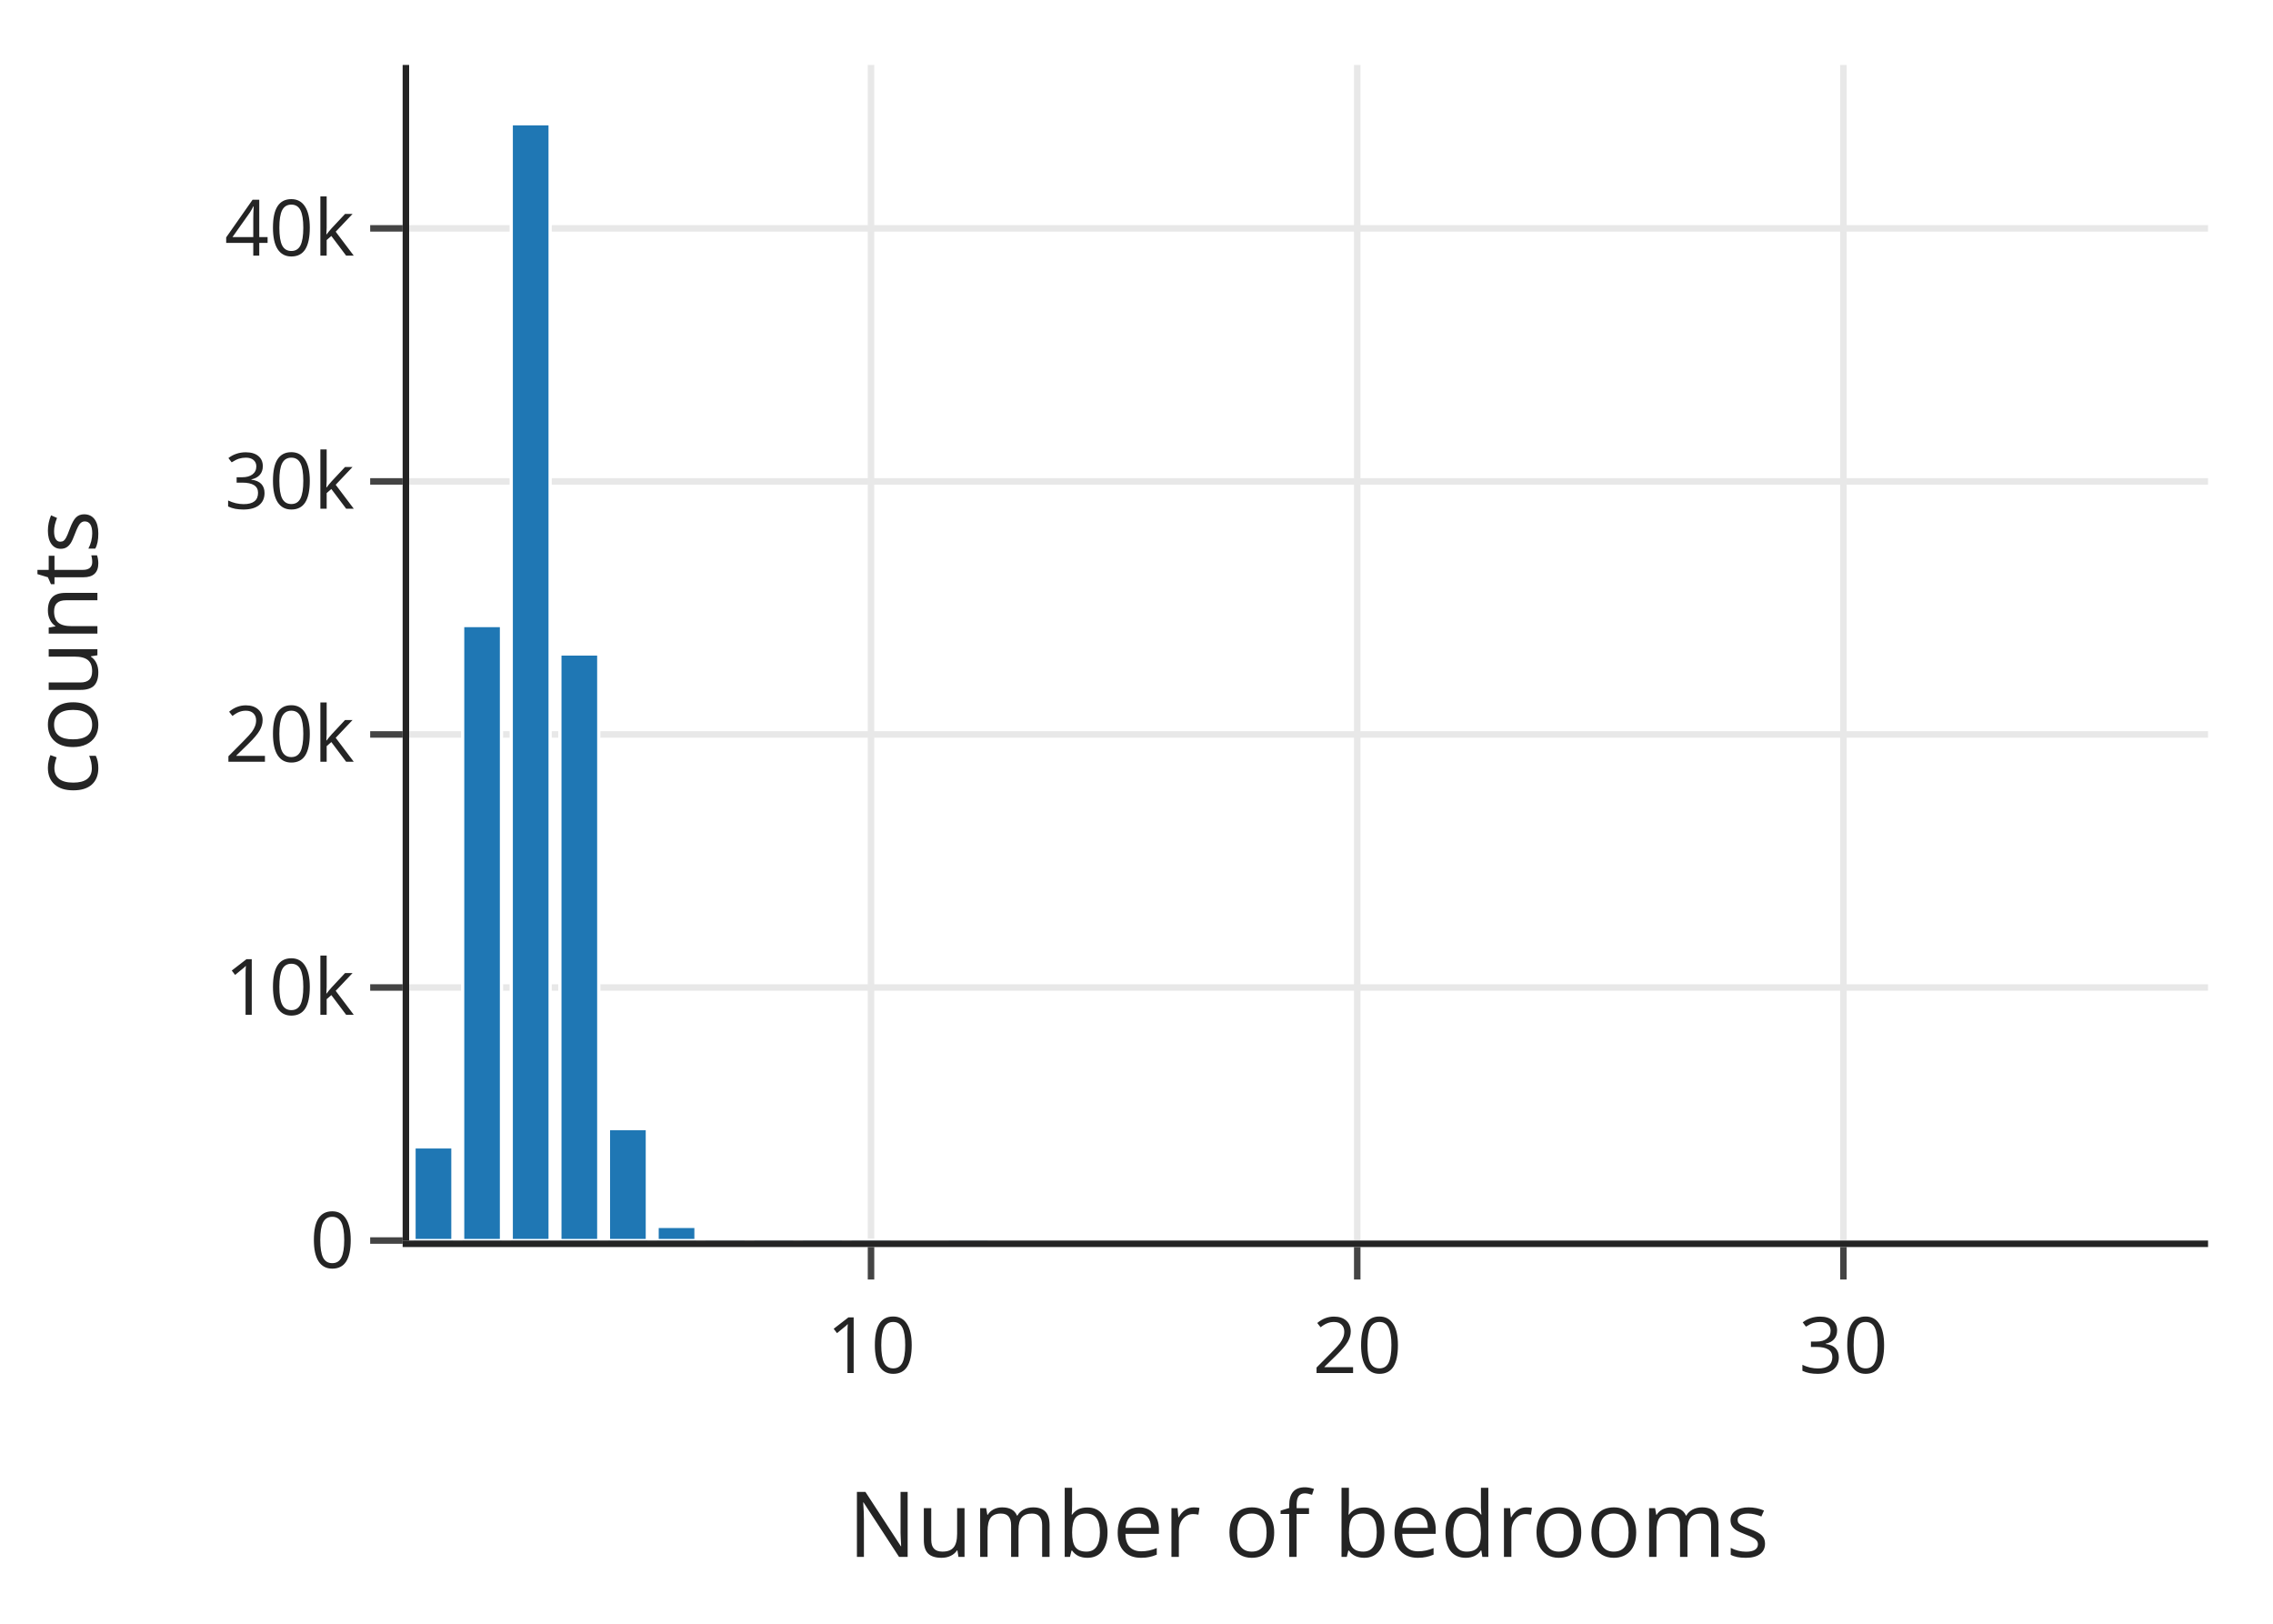
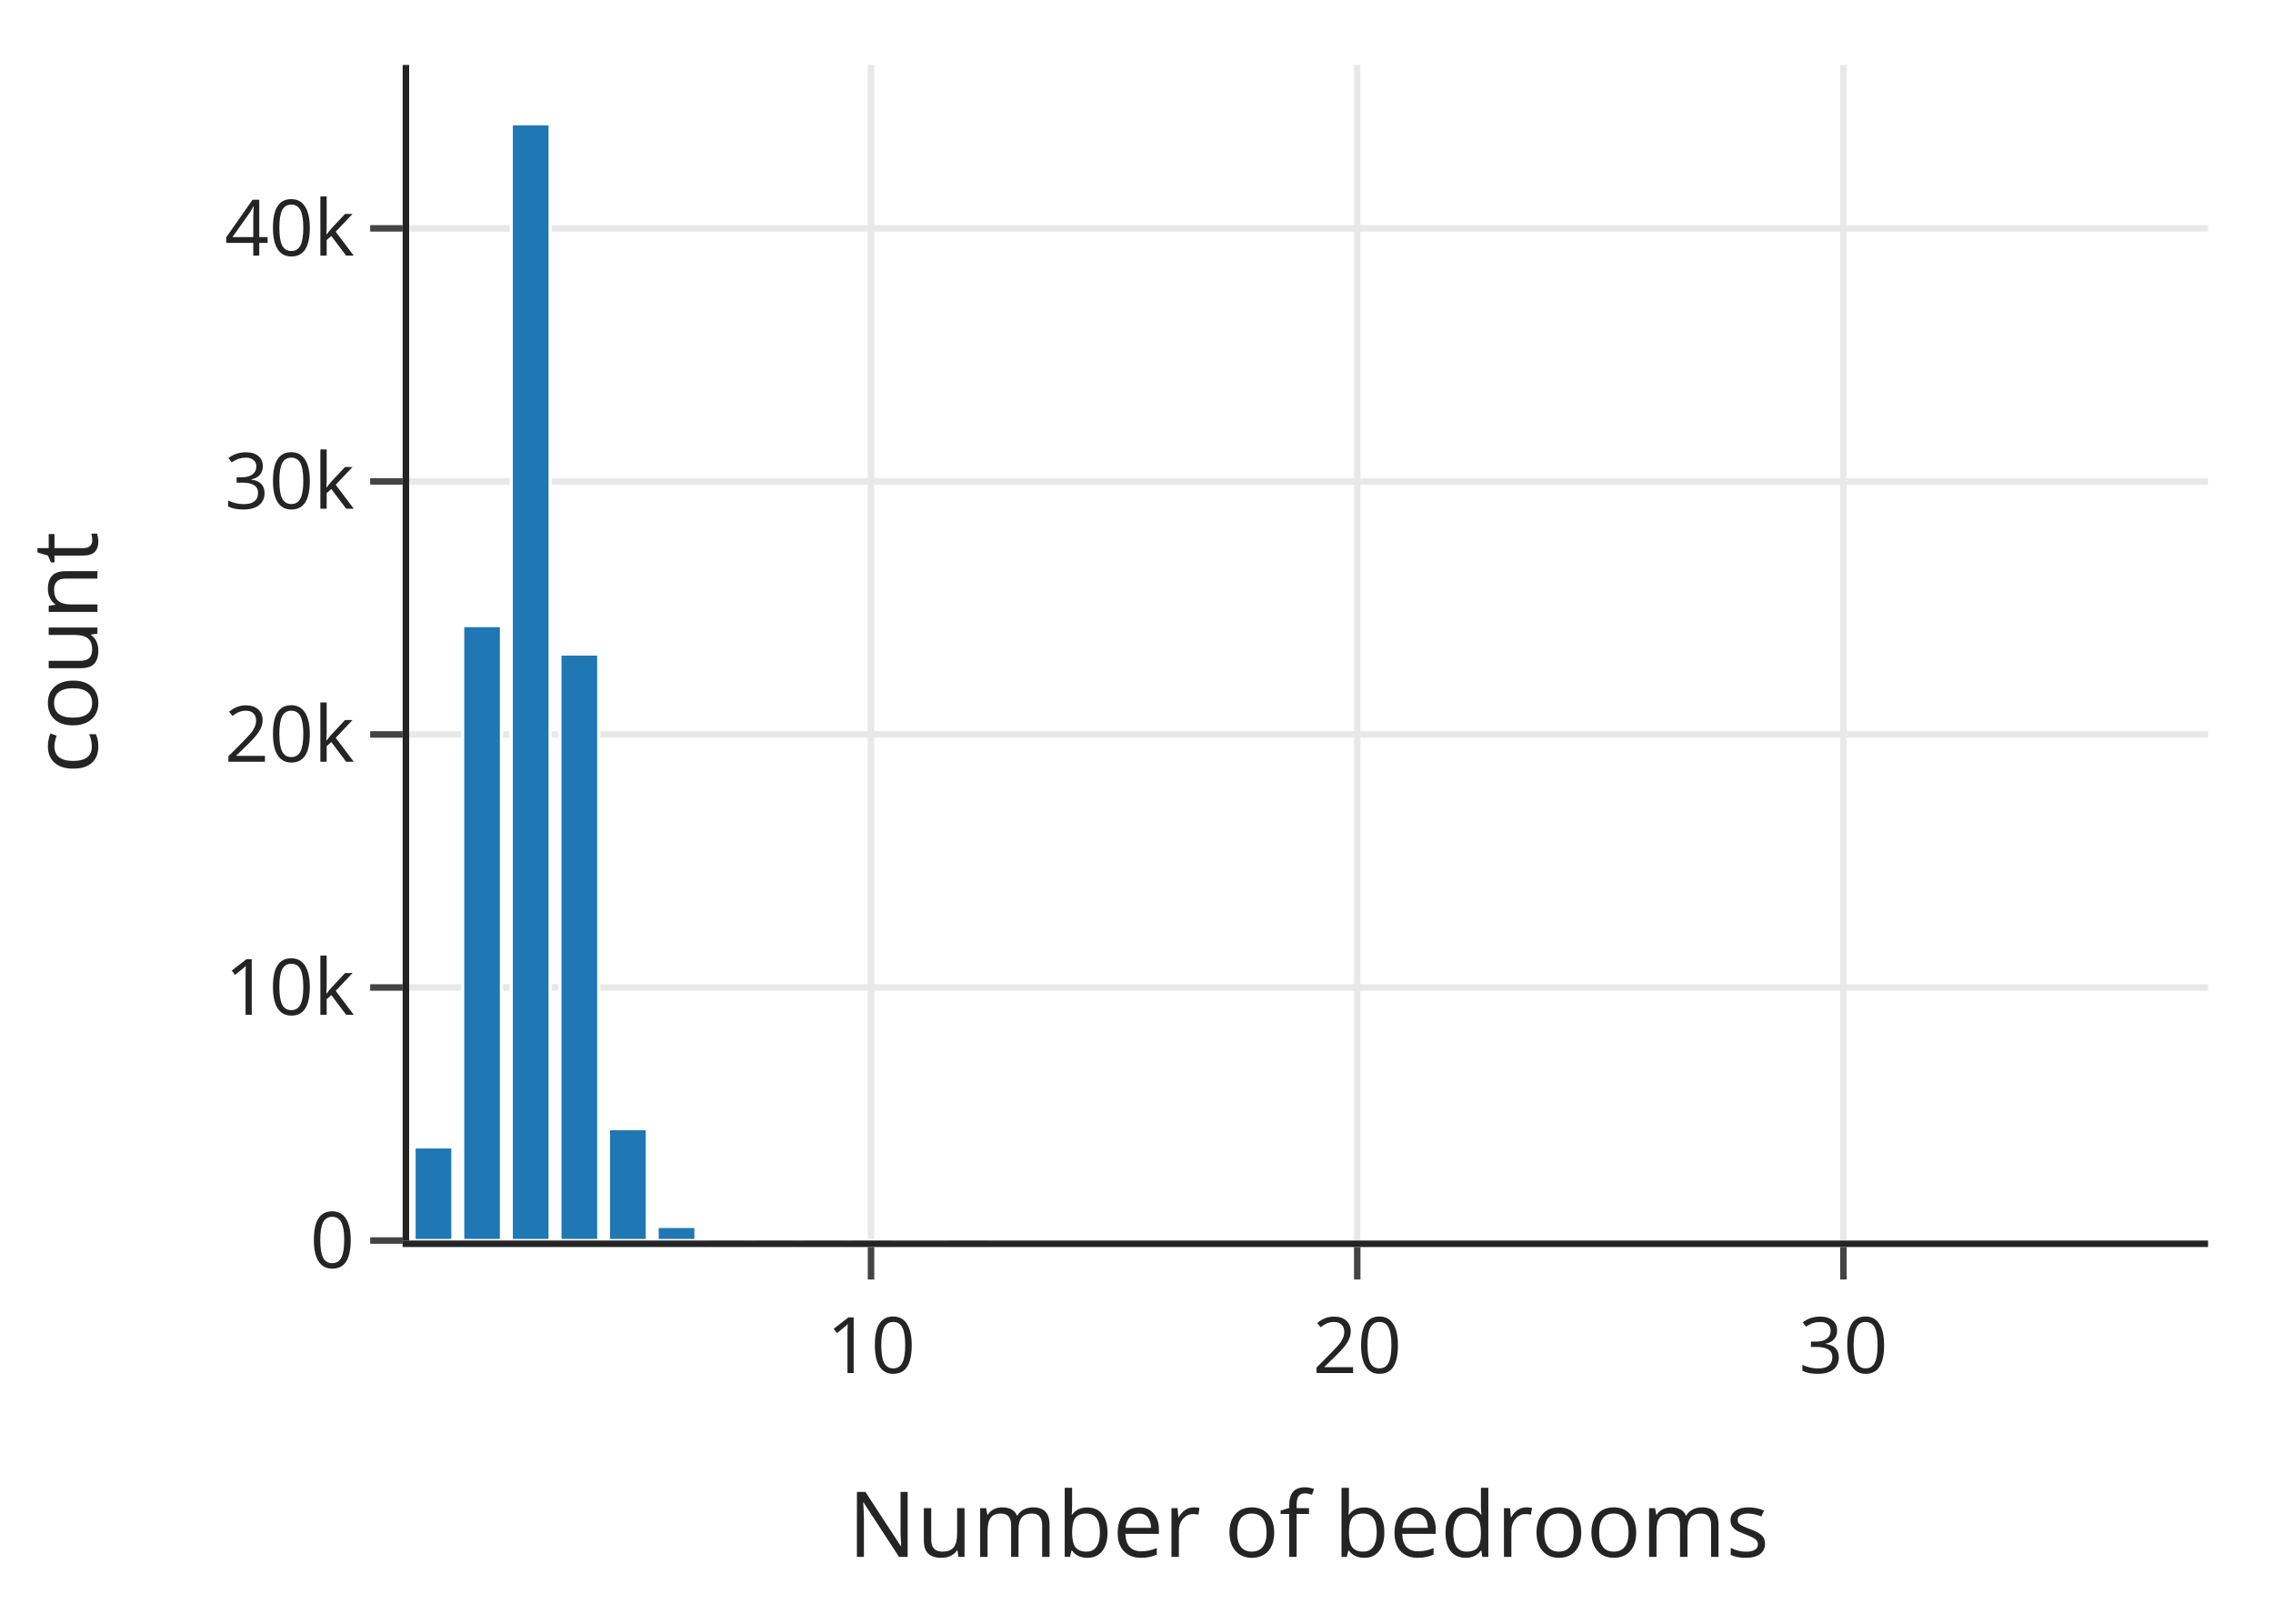
<svg xmlns="http://www.w3.org/2000/svg" class="main-svg" width="350" height="250" style="" viewBox="0 0 350 250">
  <rect x="0" y="0" width="350" height="250" style="fill: rgb(255, 255, 255); fill-opacity: 1;" />
-   <defs id="defs-08c6bd">
+   <defs id="defs-35a1f9">
    <g class="clips">
-       <clipPath id="clip08c6bdxyplot" class="plotclip">
+       <clipPath id="clip35a1f9xyplot" class="plotclip">
        <rect width="277" height="181" />
      </clipPath>
-       <clipPath class="axesclip" id="clip08c6bdx">
+       <clipPath class="axesclip" id="clip35a1f9x">
        <rect x="63" y="0" width="277" height="250" />
      </clipPath>
-       <clipPath class="axesclip" id="clip08c6bdy">
+       <clipPath class="axesclip" id="clip35a1f9y">
        <rect x="0" y="10" width="350" height="181" />
      </clipPath>
-       <clipPath class="axesclip" id="clip08c6bdxy">
+       <clipPath class="axesclip" id="clip35a1f9xy">
        <rect x="63" y="10" width="277" height="181" />
      </clipPath>
    </g>
    <g class="gradients" />
    <g class="patterns" />
  </defs>
  <g class="bglayer" />
  <g class="layer-below">
    <g class="imagelayer" />
    <g class="shapelayer" />
  </g>
  <g class="cartesianlayer">
    <g class="subplot xy">
      <g class="layer-subplot">
        <g class="shapelayer" />
        <g class="imagelayer" />
      </g>
      <g class="gridlayer">
        <g class="x">
          <path class="xgrid crisp" transform="translate(134.12,0)" d="M0,10v181" style="stroke: rgb(232, 232, 232); stroke-opacity: 1; stroke-width: 1px;" />
          <path class="xgrid crisp" transform="translate(208.99,0)" d="M0,10v181" style="stroke: rgb(232, 232, 232); stroke-opacity: 1; stroke-width: 1px;" />
          <path class="xgrid crisp" transform="translate(283.85,0)" d="M0,10v181" style="stroke: rgb(232, 232, 232); stroke-opacity: 1; stroke-width: 1px;" />
        </g>
        <g class="y">
          <path class="ygrid crisp" transform="translate(0,152.04)" d="M63,0h277" style="stroke: rgb(232, 232, 232); stroke-opacity: 1; stroke-width: 1px;" />
          <path class="ygrid crisp" transform="translate(0,113.08)" d="M63,0h277" style="stroke: rgb(232, 232, 232); stroke-opacity: 1; stroke-width: 1px;" />
          <path class="ygrid crisp" transform="translate(0,74.12)" d="M63,0h277" style="stroke: rgb(232, 232, 232); stroke-opacity: 1; stroke-width: 1px;" />
          <path class="ygrid crisp" transform="translate(0,35.16)" d="M63,0h277" style="stroke: rgb(232, 232, 232); stroke-opacity: 1; stroke-width: 1px;" />
        </g>
      </g>
      <g class="zerolinelayer" />
      <path class="xlines-below" />
      <path class="ylines-below" />
      <g class="overlines-below" />
      <g class="xaxislayer-below" />
      <g class="yaxislayer-below" />
      <g class="overaxes-below" />
-       <g class="plot" transform="translate(63,10)" clip-path="url(#clip08c6bdxyplot)">
+       <g class="plot" transform="translate(63,10)" clip-path="url(#clip35a1f9xyplot)">
        <g class="barlayer mlayer">
          <g class="trace bars" style="opacity: 1;">
            <g class="points">
              <g class="point">
                <path d="M0.75,181V166.58H6.74V181Z" style="vector-effect: non-scaling-stroke; opacity: 1; stroke-width: 0.5px; fill: rgb(31, 119, 180); fill-opacity: 1; stroke: rgb(255, 255, 255); stroke-opacity: 1;" />
              </g>
              <g class="point">
                <path d="M8.24,181V86.31H14.22V181Z" style="vector-effect: non-scaling-stroke; opacity: 1; stroke-width: 0.5px; fill: rgb(31, 119, 180); fill-opacity: 1; stroke: rgb(255, 255, 255); stroke-opacity: 1;" />
              </g>
              <g class="point">
                <path d="M15.72,181V9.05H21.71V181Z" style="vector-effect: non-scaling-stroke; opacity: 1; stroke-width: 0.5px; fill: rgb(31, 119, 180); fill-opacity: 1; stroke: rgb(255, 255, 255); stroke-opacity: 1;" />
              </g>
              <g class="point">
                <path d="M23.21,181V90.69H29.2V181Z" style="vector-effect: non-scaling-stroke; opacity: 1; stroke-width: 0.5px; fill: rgb(31, 119, 180); fill-opacity: 1; stroke: rgb(255, 255, 255); stroke-opacity: 1;" />
              </g>
              <g class="point">
                <path d="M30.69,181V163.77H36.68V181Z" style="vector-effect: non-scaling-stroke; opacity: 1; stroke-width: 0.5px; fill: rgb(31, 119, 180); fill-opacity: 1; stroke: rgb(255, 255, 255); stroke-opacity: 1;" />
              </g>
              <g class="point">
                <path d="M38.18,181V178.82H44.17V181Z" style="vector-effect: non-scaling-stroke; opacity: 1; stroke-width: 0.5px; fill: rgb(31, 119, 180); fill-opacity: 1; stroke: rgb(255, 255, 255); stroke-opacity: 1;" />
              </g>
              <g class="point">
                <path d="M45.67,181V180.7H51.66V181Z" style="vector-effect: non-scaling-stroke; opacity: 1; stroke-width: 0.5px; fill: rgb(31, 119, 180); fill-opacity: 1; stroke: rgb(255, 255, 255); stroke-opacity: 1;" />
              </g>
              <g class="point">
                <path d="M53.15,181V180.81H59.14V181Z" style="vector-effect: non-scaling-stroke; opacity: 1; stroke-width: 0.5px; fill: rgb(31, 119, 180); fill-opacity: 1; stroke: rgb(255, 255, 255); stroke-opacity: 1;" />
              </g>
              <g class="point">
                <path d="M60.64,181V180.94H66.63V181Z" style="vector-effect: non-scaling-stroke; opacity: 1; stroke-width: 0.5px; fill: rgb(31, 119, 180); fill-opacity: 1; stroke: rgb(255, 255, 255); stroke-opacity: 1;" />
              </g>
              <g class="point">
                <path d="M68.13,181V180.96H74.12V181Z" style="vector-effect: non-scaling-stroke; opacity: 1; stroke-width: 0.5px; fill: rgb(31, 119, 180); fill-opacity: 1; stroke: rgb(255, 255, 255); stroke-opacity: 1;" />
              </g>
              <g class="point">
                <path d="M83.1,181V180.96H89.09V181Z" style="vector-effect: non-scaling-stroke; opacity: 1; stroke-width: 0.5px; fill: rgb(31, 119, 180); fill-opacity: 1; stroke: rgb(255, 255, 255); stroke-opacity: 1;" />
              </g>
              <g class="point">
                <path d="M98.07,181V181H104.06V181Z" style="vector-effect: non-scaling-stroke; opacity: 1; stroke-width: 0.5px; fill: rgb(31, 119, 180); fill-opacity: 1; stroke: rgb(255, 255, 255); stroke-opacity: 1;" />
              </g>
              <g class="point">
                <path d="M105.56,181V181H111.55V181Z" style="vector-effect: non-scaling-stroke; opacity: 1; stroke-width: 0.5px; fill: rgb(31, 119, 180); fill-opacity: 1; stroke: rgb(255, 255, 255); stroke-opacity: 1;" />
              </g>
              <g class="point">
                <path d="M270.26,181V181H276.25V181Z" style="vector-effect: non-scaling-stroke; opacity: 1; stroke-width: 0.5px; fill: rgb(31, 119, 180); fill-opacity: 1; stroke: rgb(255, 255, 255); stroke-opacity: 1;" />
              </g>
            </g>
          </g>
        </g>
      </g>
      <g class="overplot" />
      <path class="xlines-above crisp" d="M62,191.5H340" style="fill: none; stroke-width: 1px; stroke: rgb(36, 36, 36); stroke-opacity: 1;" />
      <path class="ylines-above crisp" d="M62.5,10V191" style="fill: none; stroke-width: 1px; stroke: rgb(36, 36, 36); stroke-opacity: 1;" />
      <g class="overlines-above" />
      <g class="xaxislayer-above">
        <path class="xtick ticks crisp" d="M0,192v5" transform="translate(134.12,0)" style="stroke: rgb(68, 68, 68); stroke-opacity: 1; stroke-width: 1px;" />
        <path class="xtick ticks crisp" d="M0,192v5" transform="translate(208.99,0)" style="stroke: rgb(68, 68, 68); stroke-opacity: 1; stroke-width: 1px;" />
        <path class="xtick ticks crisp" d="M0,192v5" transform="translate(283.85,0)" style="stroke: rgb(68, 68, 68); stroke-opacity: 1; stroke-width: 1px;" />
        <g class="xtick">
          <text text-anchor="middle" x="0" y="211.4" transform="translate(134.12,0)" style="font-family: 'Open Sans', verdana, arial, sans-serif; font-size: 12px; fill: rgb(36, 36, 36); fill-opacity: 1; white-space: pre; opacity: 1;">10</text>
        </g>
        <g class="xtick">
          <text text-anchor="middle" x="0" y="211.4" style="font-family: 'Open Sans', verdana, arial, sans-serif; font-size: 12px; fill: rgb(36, 36, 36); fill-opacity: 1; white-space: pre; opacity: 1;" transform="translate(208.99,0)">20</text>
        </g>
        <g class="xtick">
          <text text-anchor="middle" x="0" y="211.4" style="font-family: 'Open Sans', verdana, arial, sans-serif; font-size: 12px; fill: rgb(36, 36, 36); fill-opacity: 1; white-space: pre; opacity: 1;" transform="translate(283.85,0)">30</text>
        </g>
      </g>
      <g class="yaxislayer-above">
        <path class="ytick ticks crisp" d="M62,0h-5" transform="translate(0,191)" style="stroke: rgb(68, 68, 68); stroke-opacity: 1; stroke-width: 1px;" />
        <path class="ytick ticks crisp" d="M62,0h-5" transform="translate(0,152.04)" style="stroke: rgb(68, 68, 68); stroke-opacity: 1; stroke-width: 1px;" />
        <path class="ytick ticks crisp" d="M62,0h-5" transform="translate(0,113.08)" style="stroke: rgb(68, 68, 68); stroke-opacity: 1; stroke-width: 1px;" />
        <path class="ytick ticks crisp" d="M62,0h-5" transform="translate(0,74.12)" style="stroke: rgb(68, 68, 68); stroke-opacity: 1; stroke-width: 1px;" />
        <path class="ytick ticks crisp" d="M62,0h-5" transform="translate(0,35.16)" style="stroke: rgb(68, 68, 68); stroke-opacity: 1; stroke-width: 1px;" />
        <g class="ytick">
          <text text-anchor="end" x="54.6" y="4.2" transform="translate(0,191)" style="font-family: 'Open Sans', verdana, arial, sans-serif; font-size: 12px; fill: rgb(36, 36, 36); fill-opacity: 1; white-space: pre; opacity: 1;">0</text>
        </g>
        <g class="ytick">
          <text text-anchor="end" x="54.6" y="4.2" style="font-family: 'Open Sans', verdana, arial, sans-serif; font-size: 12px; fill: rgb(36, 36, 36); fill-opacity: 1; white-space: pre; opacity: 1;" transform="translate(0,152.04)">10k</text>
        </g>
        <g class="ytick">
          <text text-anchor="end" x="54.6" y="4.2" style="font-family: 'Open Sans', verdana, arial, sans-serif; font-size: 12px; fill: rgb(36, 36, 36); fill-opacity: 1; white-space: pre; opacity: 1;" transform="translate(0,113.08)">20k</text>
        </g>
        <g class="ytick">
          <text text-anchor="end" x="54.6" y="4.2" style="font-family: 'Open Sans', verdana, arial, sans-serif; font-size: 12px; fill: rgb(36, 36, 36); fill-opacity: 1; white-space: pre; opacity: 1;" transform="translate(0,74.12)">30k</text>
        </g>
        <g class="ytick">
          <text text-anchor="end" x="54.6" y="4.2" style="font-family: 'Open Sans', verdana, arial, sans-serif; font-size: 12px; fill: rgb(36, 36, 36); fill-opacity: 1; white-space: pre; opacity: 1;" transform="translate(0,35.16)">40k</text>
        </g>
      </g>
      <g class="overaxes-above" />
    </g>
  </g>
  <g class="polarlayer" />
  <g class="smithlayer" />
  <g class="ternarylayer" />
  <g class="geolayer" />
  <g class="funnelarealayer" />
  <g class="pielayer" />
  <g class="iciclelayer" />
  <g class="treemaplayer" />
  <g class="sunburstlayer" />
  <g class="glimages" />
-   <defs id="topdefs-08c6bd">
+   <defs id="topdefs-35a1f9">
    <g class="clips" />
  </defs>
  <g class="layer-above">
    <g class="imagelayer" />
    <g class="shapelayer" />
  </g>
  <g class="infolayer">
    <g class="g-gtitle" />
    <g class="g-xtitle">
      <text class="xtitle" x="201.5" y="239.706" text-anchor="middle" style="font-family: 'Open Sans', verdana, arial, sans-serif; font-size: 14px; fill: rgb(36, 36, 36); opacity: 1; font-weight: normal; white-space: pre;">Number of bedrooms</text>
    </g>
    <g class="g-ytitle" transform="translate(5.22168,0)">
-       <text class="ytitle" transform="rotate(-90,9.778125,100.5)" x="9.778" y="100.5" text-anchor="middle" style="font-family: 'Open Sans', verdana, arial, sans-serif; font-size: 14px; fill: rgb(36, 36, 36); opacity: 1; font-weight: normal; white-space: pre;">counts</text>
+       <text class="ytitle" transform="rotate(-90,9.778125,100.5)" x="9.778" y="100.5" text-anchor="middle" style="font-family: 'Open Sans', verdana, arial, sans-serif; font-size: 14px; fill: rgb(36, 36, 36); opacity: 1; font-weight: normal; white-space: pre;">count</text>
    </g>
  </g>
</svg>
